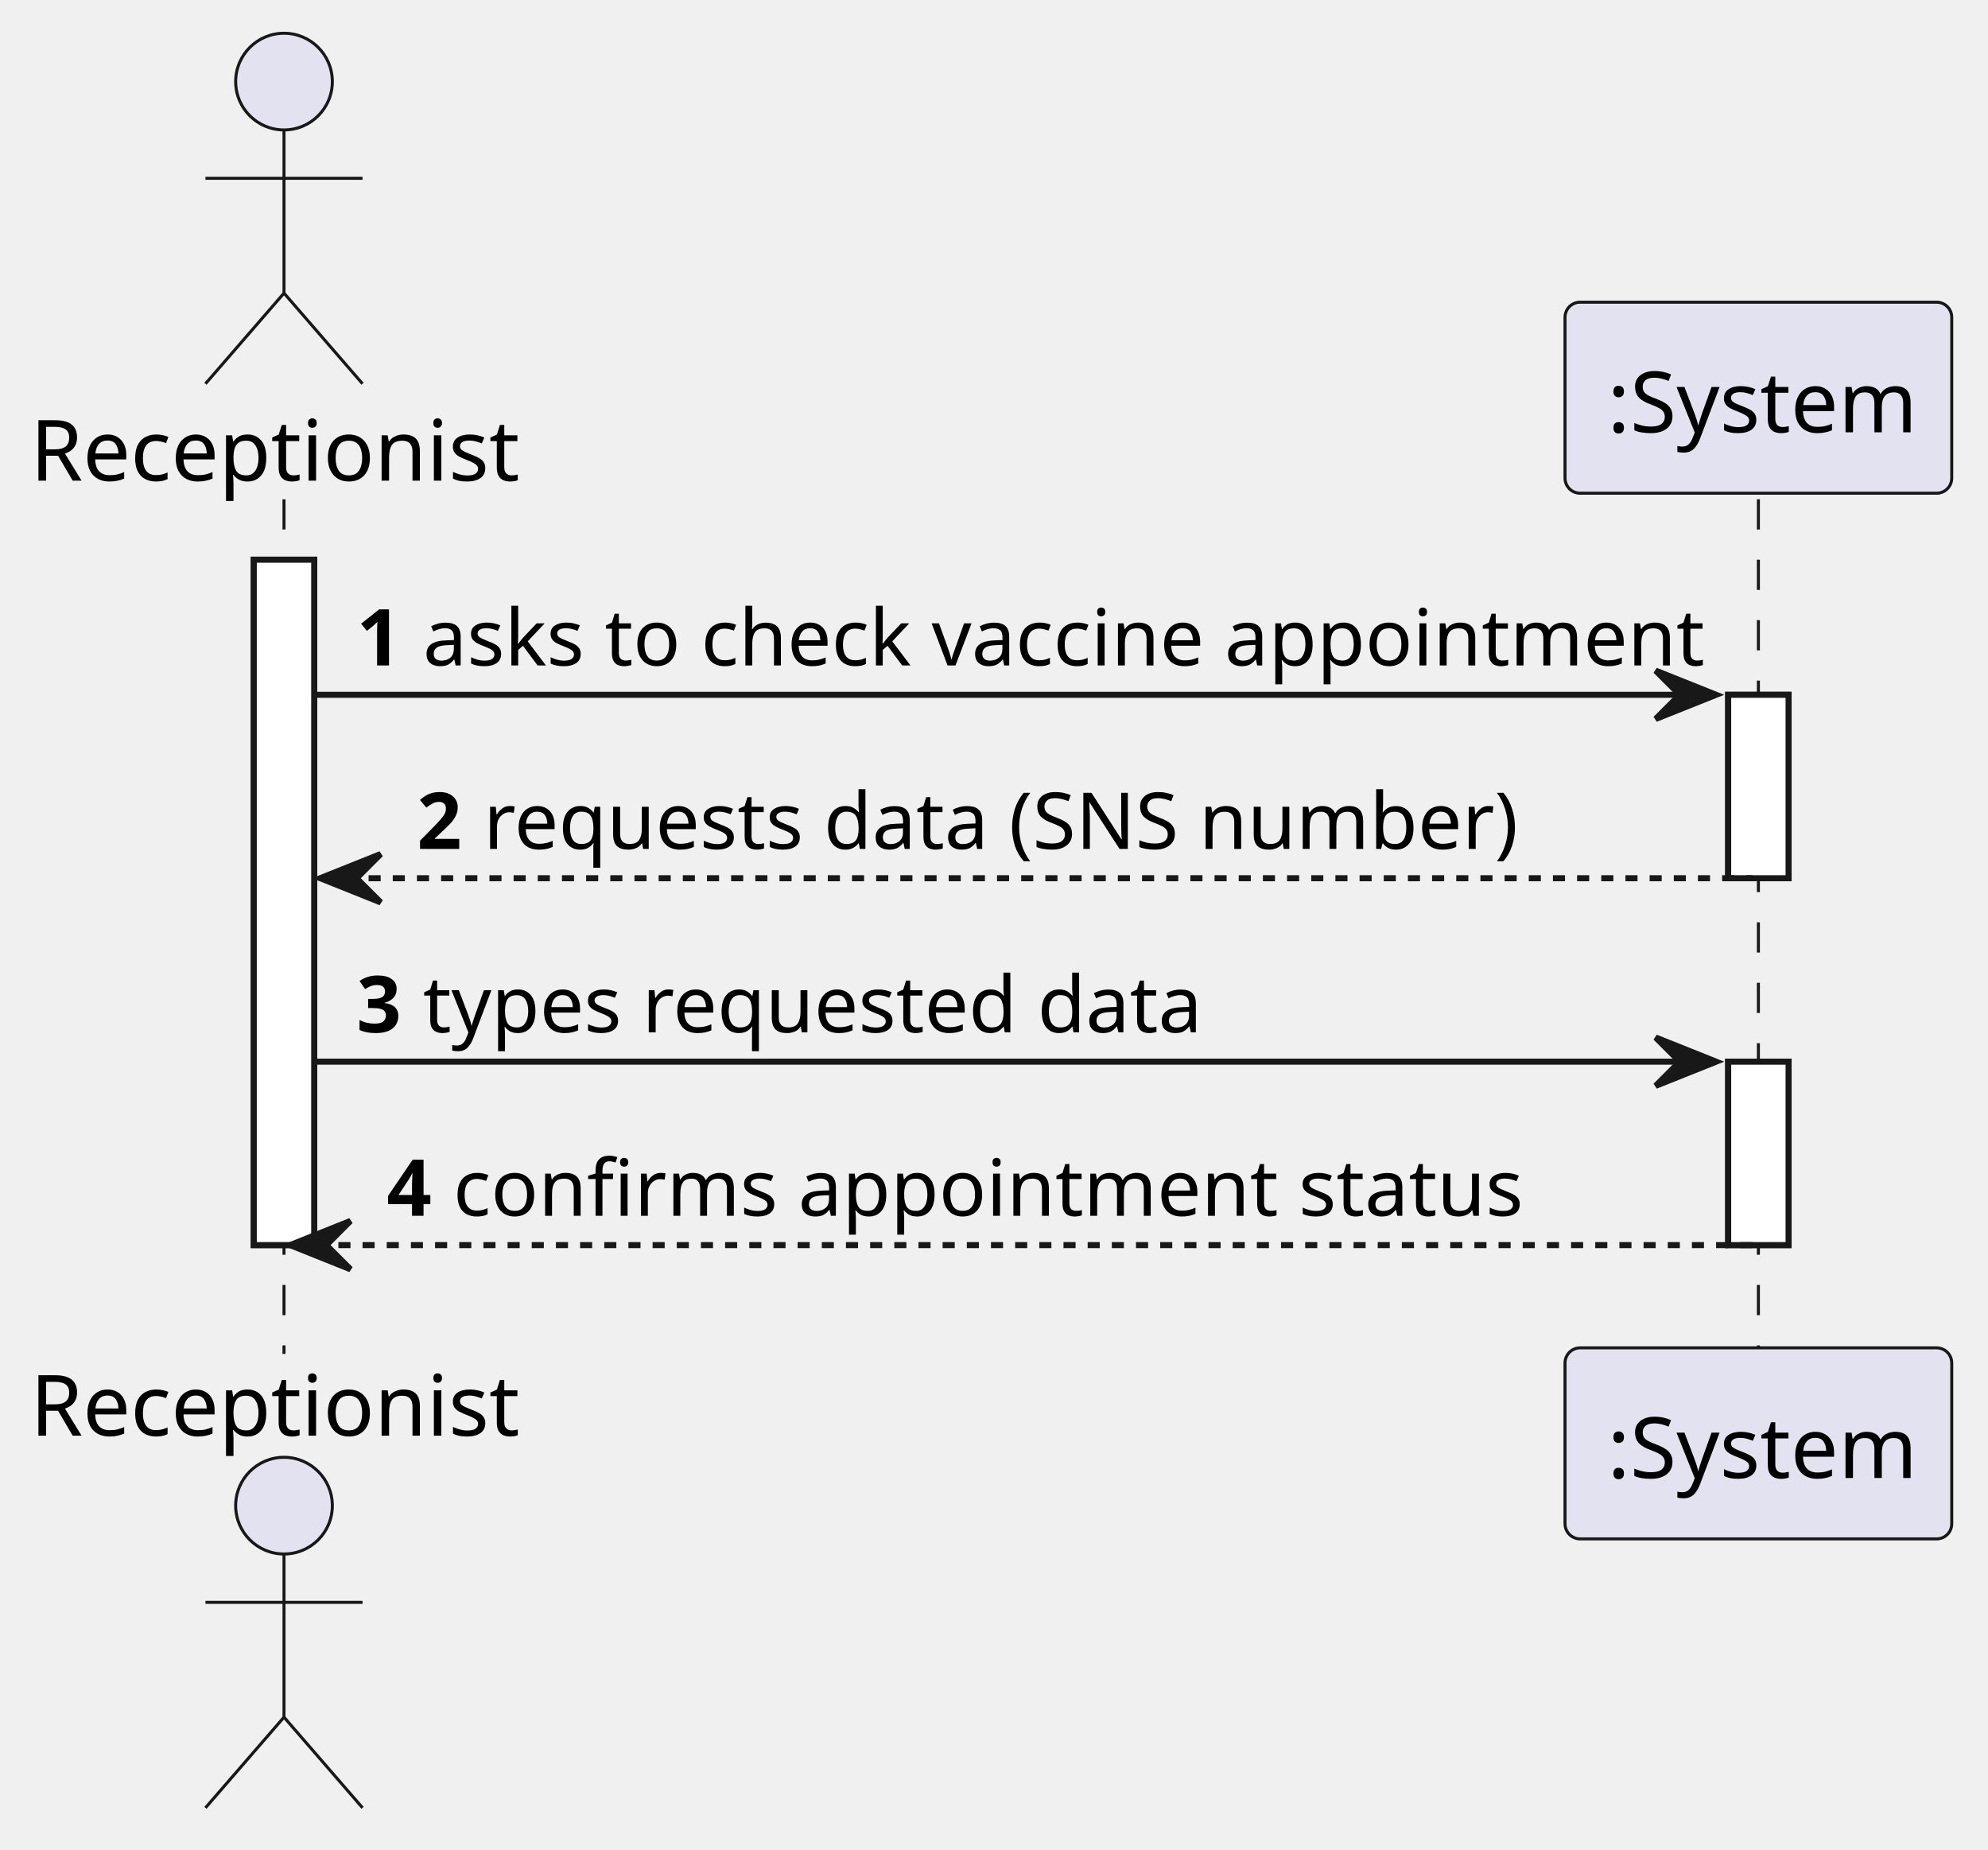
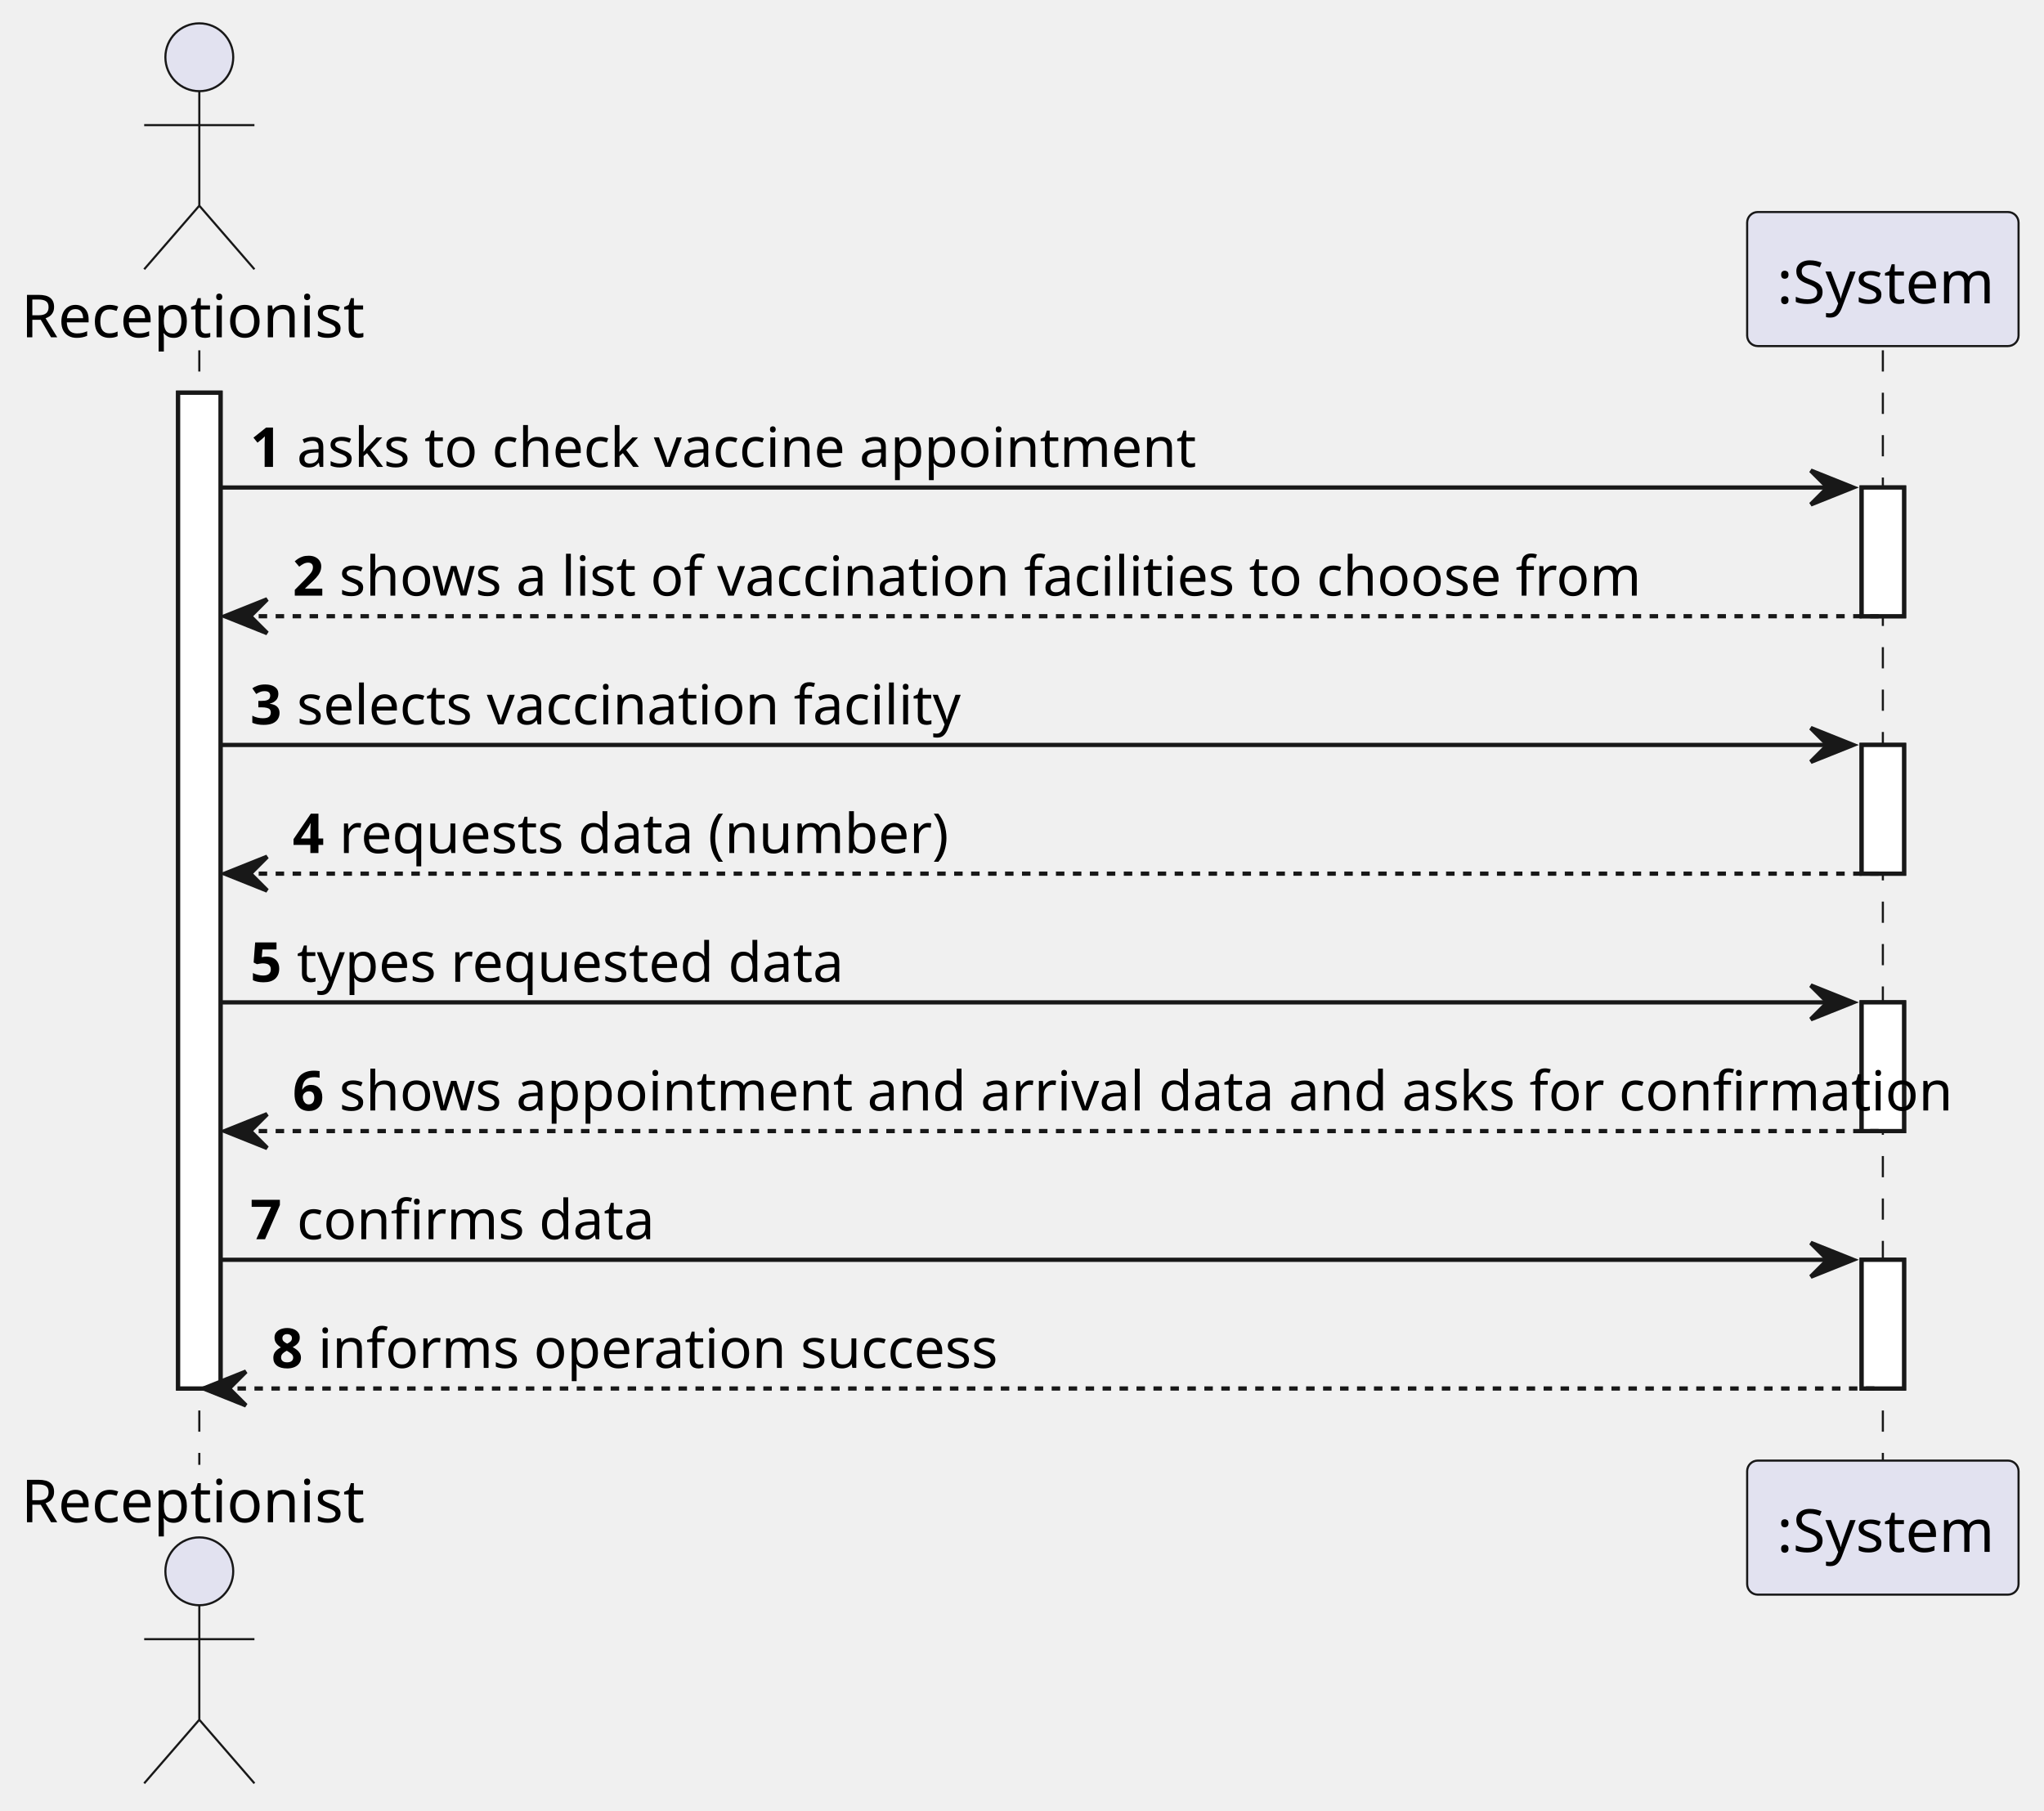
- <svg xmlns="http://www.w3.org/2000/svg" contentStyleType="text/css" height="306px" preserveAspectRatio="none" style="width:329px;height:306px;background:#FFFFFF;" version="1.1" viewBox="0 0 329 306" width="329px" zoomAndPan="magnify">
+ <svg xmlns="http://www.w3.org/2000/svg" contentStyleType="text/css" height="427px" preserveAspectRatio="none" style="width:482px;height:427px;background:#FFFFFF;" version="1.1" viewBox="0 0 482 427" width="482px" zoomAndPan="magnify">
  <defs />
  <g>
-     <rect fill="#FFFFFF" height="113.406" style="stroke:#181818;stroke-width:1.0;" width="10" x="42" y="92.609" />
-     <rect fill="#FFFFFF" height="30.352" style="stroke:#181818;stroke-width:1.0;" width="10" x="286" y="114.961" />
-     <rect fill="#FFFFFF" height="30.352" style="stroke:#181818;stroke-width:1.0;" width="10" x="286" y="175.664" />
-     <line style="stroke:#181818;stroke-width:0.5;stroke-dasharray:5.0,5.0;" x1="47" x2="47" y1="82.609" y2="224.016" />
-     <line style="stroke:#181818;stroke-width:0.5;stroke-dasharray:5.0,5.0;" x1="291" x2="291" y1="82.609" y2="224.016" />
+     <rect fill="#FFFFFF" height="234.812" style="stroke:#181818;stroke-width:1.0;" width="10" x="42" y="92.609" />
+     <rect fill="#FFFFFF" height="30.352" style="stroke:#181818;stroke-width:1.0;" width="10" x="439" y="114.961" />
+     <rect fill="#FFFFFF" height="30.352" style="stroke:#181818;stroke-width:1.0;" width="10" x="439" y="175.664" />
+     <rect fill="#FFFFFF" height="30.352" style="stroke:#181818;stroke-width:1.0;" width="10" x="439" y="236.367" />
+     <rect fill="#FFFFFF" height="30.352" style="stroke:#181818;stroke-width:1.0;" width="10" x="439" y="297.07" />
+     <line style="stroke:#181818;stroke-width:0.5;stroke-dasharray:5.0,5.0;" x1="47" x2="47" y1="82.609" y2="345.422" />
+     <line style="stroke:#181818;stroke-width:0.5;stroke-dasharray:5.0,5.0;" x1="444" x2="444" y1="82.609" y2="345.422" />
    <text fill="#000000" font-family="sans-serif" font-size="14" lengthAdjust="spacing" textLength="78" x="5" y="79.533">Receptionist</text>
    <ellipse cx="47" cy="13.5" fill="#E2E2F0" rx="8" ry="8" style="stroke:#181818;stroke-width:0.5;" />
    <path d="M47,21.5 L47,48.5 M34,29.5 L60,29.5 M47,48.5 L34,63.5 M47,48.5 L60,63.5 " fill="none" style="stroke:#181818;stroke-width:0.5;" />
-     <text fill="#000000" font-family="sans-serif" font-size="14" lengthAdjust="spacing" textLength="78" x="5" y="237.549">Receptionist</text>
-     <ellipse cx="47" cy="249.125" fill="#E2E2F0" rx="8" ry="8" style="stroke:#181818;stroke-width:0.5;" />
-     <path d="M47,257.125 L47,284.125 M34,265.125 L60,265.125 M47,284.125 L34,299.125 M47,284.125 L60,299.125 " fill="none" style="stroke:#181818;stroke-width:0.5;" />
-     <rect fill="#E2E2F0" height="31.609" rx="2.5" ry="2.5" style="stroke:#181818;stroke-width:0.5;" width="64" x="259" y="50" />
-     <text fill="#000000" font-family="sans-serif" font-size="14" lengthAdjust="spacing" textLength="50" x="266" y="71.533">:System</text>
-     <rect fill="#E2E2F0" height="31.609" rx="2.5" ry="2.5" style="stroke:#181818;stroke-width:0.5;" width="64" x="259" y="223.016" />
-     <text fill="#000000" font-family="sans-serif" font-size="14" lengthAdjust="spacing" textLength="50" x="266" y="244.549">:System</text>
-     <rect fill="#FFFFFF" height="113.406" style="stroke:#181818;stroke-width:1.0;" width="10" x="42" y="92.609" />
-     <rect fill="#FFFFFF" height="30.352" style="stroke:#181818;stroke-width:1.0;" width="10" x="286" y="114.961" />
-     <rect fill="#FFFFFF" height="30.352" style="stroke:#181818;stroke-width:1.0;" width="10" x="286" y="175.664" />
-     <polygon fill="#181818" points="274,110.961,284,114.961,274,118.961,278,114.961" style="stroke:#181818;stroke-width:1.0;" />
-     <line style="stroke:#181818;stroke-width:1.0;" x1="52" x2="280" y1="114.961" y2="114.961" />
+     <text fill="#000000" font-family="sans-serif" font-size="14" lengthAdjust="spacing" textLength="78" x="5" y="358.955">Receptionist</text>
+     <ellipse cx="47" cy="370.531" fill="#E2E2F0" rx="8" ry="8" style="stroke:#181818;stroke-width:0.5;" />
+     <path d="M47,378.531 L47,405.531 M34,386.531 L60,386.531 M47,405.531 L34,420.531 M47,405.531 L60,420.531 " fill="none" style="stroke:#181818;stroke-width:0.5;" />
+     <rect fill="#E2E2F0" height="31.609" rx="2.5" ry="2.5" style="stroke:#181818;stroke-width:0.5;" width="64" x="412" y="50" />
+     <text fill="#000000" font-family="sans-serif" font-size="14" lengthAdjust="spacing" textLength="50" x="419" y="71.533">:System</text>
+     <rect fill="#E2E2F0" height="31.609" rx="2.5" ry="2.5" style="stroke:#181818;stroke-width:0.5;" width="64" x="412" y="344.422" />
+     <text fill="#000000" font-family="sans-serif" font-size="14" lengthAdjust="spacing" textLength="50" x="419" y="365.955">:System</text>
+     <rect fill="#FFFFFF" height="234.812" style="stroke:#181818;stroke-width:1.0;" width="10" x="42" y="92.609" />
+     <rect fill="#FFFFFF" height="30.352" style="stroke:#181818;stroke-width:1.0;" width="10" x="439" y="114.961" />
+     <rect fill="#FFFFFF" height="30.352" style="stroke:#181818;stroke-width:1.0;" width="10" x="439" y="175.664" />
+     <rect fill="#FFFFFF" height="30.352" style="stroke:#181818;stroke-width:1.0;" width="10" x="439" y="236.367" />
+     <rect fill="#FFFFFF" height="30.352" style="stroke:#181818;stroke-width:1.0;" width="10" x="439" y="297.07" />
+     <polygon fill="#181818" points="427,110.961,437,114.961,427,118.961,431,114.961" style="stroke:#181818;stroke-width:1.0;" />
+     <line style="stroke:#181818;stroke-width:1.0;" x1="52" x2="433" y1="114.961" y2="114.961" />
    <text fill="#000000" font-family="sans-serif" font-size="13" font-weight="bold" lengthAdjust="spacing" textLength="7" x="59" y="110.105">1</text>
    <text fill="#000000" font-family="sans-serif" font-size="13" lengthAdjust="spacing" textLength="204" x="70" y="110.105">asks to check vaccine appointment</text>
    <polygon fill="#181818" points="63,141.312,53,145.312,63,149.312,59,145.312" style="stroke:#181818;stroke-width:1.0;" />
-     <line style="stroke:#181818;stroke-width:1.0;stroke-dasharray:2.0,2.0;" x1="57" x2="290" y1="145.312" y2="145.312" />
+     <line style="stroke:#181818;stroke-width:1.0;stroke-dasharray:2.0,2.0;" x1="57" x2="443" y1="145.312" y2="145.312" />
    <text fill="#000000" font-family="sans-serif" font-size="13" font-weight="bold" lengthAdjust="spacing" textLength="7" x="69" y="140.456">2</text>
-     <text fill="#000000" font-family="sans-serif" font-size="13" lengthAdjust="spacing" textLength="165" x="80" y="140.456">requests data (SNS number)</text>
-     <polygon fill="#181818" points="274,171.664,284,175.664,274,179.664,278,175.664" style="stroke:#181818;stroke-width:1.0;" />
-     <line style="stroke:#181818;stroke-width:1.0;" x1="52" x2="280" y1="175.664" y2="175.664" />
+     <text fill="#000000" font-family="sans-serif" font-size="13" lengthAdjust="spacing" textLength="292" x="80" y="140.456">shows a list of vaccination facilities to choose from</text>
+     <polygon fill="#181818" points="427,171.664,437,175.664,427,179.664,431,175.664" style="stroke:#181818;stroke-width:1.0;" />
+     <line style="stroke:#181818;stroke-width:1.0;" x1="52" x2="433" y1="175.664" y2="175.664" />
    <text fill="#000000" font-family="sans-serif" font-size="13" font-weight="bold" lengthAdjust="spacing" textLength="7" x="59" y="170.808">3</text>
-     <text fill="#000000" font-family="sans-serif" font-size="13" lengthAdjust="spacing" textLength="122" x="70" y="170.808">types requested data</text>
-     <polygon fill="#181818" points="58,202.016,48,206.016,58,210.016,54,206.016" style="stroke:#181818;stroke-width:1.0;" />
-     <line style="stroke:#181818;stroke-width:1.0;stroke-dasharray:2.0,2.0;" x1="52" x2="290" y1="206.016" y2="206.016" />
-     <text fill="#000000" font-family="sans-serif" font-size="13" font-weight="bold" lengthAdjust="spacing" textLength="7" x="64" y="201.159">4</text>
-     <text fill="#000000" font-family="sans-serif" font-size="13" lengthAdjust="spacing" textLength="164" x="75" y="201.159">confirms appointment status</text>
+     <text fill="#000000" font-family="sans-serif" font-size="13" lengthAdjust="spacing" textLength="151" x="70" y="170.808">selects vaccination facility</text>
+     <polygon fill="#181818" points="63,202.016,53,206.016,63,210.016,59,206.016" style="stroke:#181818;stroke-width:1.0;" />
+     <line style="stroke:#181818;stroke-width:1.0;stroke-dasharray:2.0,2.0;" x1="57" x2="443" y1="206.016" y2="206.016" />
+     <text fill="#000000" font-family="sans-serif" font-size="13" font-weight="bold" lengthAdjust="spacing" textLength="7" x="69" y="201.159">4</text>
+     <text fill="#000000" font-family="sans-serif" font-size="13" lengthAdjust="spacing" textLength="134" x="80" y="201.159">requests data (number)</text>
+     <polygon fill="#181818" points="427,232.367,437,236.367,427,240.367,431,236.367" style="stroke:#181818;stroke-width:1.0;" />
+     <line style="stroke:#181818;stroke-width:1.0;" x1="52" x2="433" y1="236.367" y2="236.367" />
+     <text fill="#000000" font-family="sans-serif" font-size="13" font-weight="bold" lengthAdjust="spacing" textLength="7" x="59" y="231.511">5</text>
+     <text fill="#000000" font-family="sans-serif" font-size="13" lengthAdjust="spacing" textLength="122" x="70" y="231.511">types requested data</text>
+     <polygon fill="#181818" points="63,262.719,53,266.719,63,270.719,59,266.719" style="stroke:#181818;stroke-width:1.0;" />
+     <line style="stroke:#181818;stroke-width:1.0;stroke-dasharray:2.0,2.0;" x1="57" x2="443" y1="266.719" y2="266.719" />
+     <text fill="#000000" font-family="sans-serif" font-size="13" font-weight="bold" lengthAdjust="spacing" textLength="7" x="69" y="261.862">6</text>
+     <text fill="#000000" font-family="sans-serif" font-size="13" lengthAdjust="spacing" textLength="352" x="80" y="261.862">shows appointment and arrival data and asks for confirmation</text>
+     <polygon fill="#181818" points="427,293.07,437,297.07,427,301.07,431,297.07" style="stroke:#181818;stroke-width:1.0;" />
+     <line style="stroke:#181818;stroke-width:1.0;" x1="52" x2="433" y1="297.07" y2="297.07" />
+     <text fill="#000000" font-family="sans-serif" font-size="13" font-weight="bold" lengthAdjust="spacing" textLength="7" x="59" y="292.214">7</text>
+     <text fill="#000000" font-family="sans-serif" font-size="13" lengthAdjust="spacing" textLength="78" x="70" y="292.214">confirms data</text>
+     <polygon fill="#181818" points="58,323.422,48,327.422,58,331.422,54,327.422" style="stroke:#181818;stroke-width:1.0;" />
+     <line style="stroke:#181818;stroke-width:1.0;stroke-dasharray:2.0,2.0;" x1="52" x2="443" y1="327.422" y2="327.422" />
+     <text fill="#000000" font-family="sans-serif" font-size="13" font-weight="bold" lengthAdjust="spacing" textLength="7" x="64" y="322.565">8</text>
+     <text fill="#000000" font-family="sans-serif" font-size="13" lengthAdjust="spacing" textLength="152" x="75" y="322.565">informs operation success</text>
  </g>
</svg>
